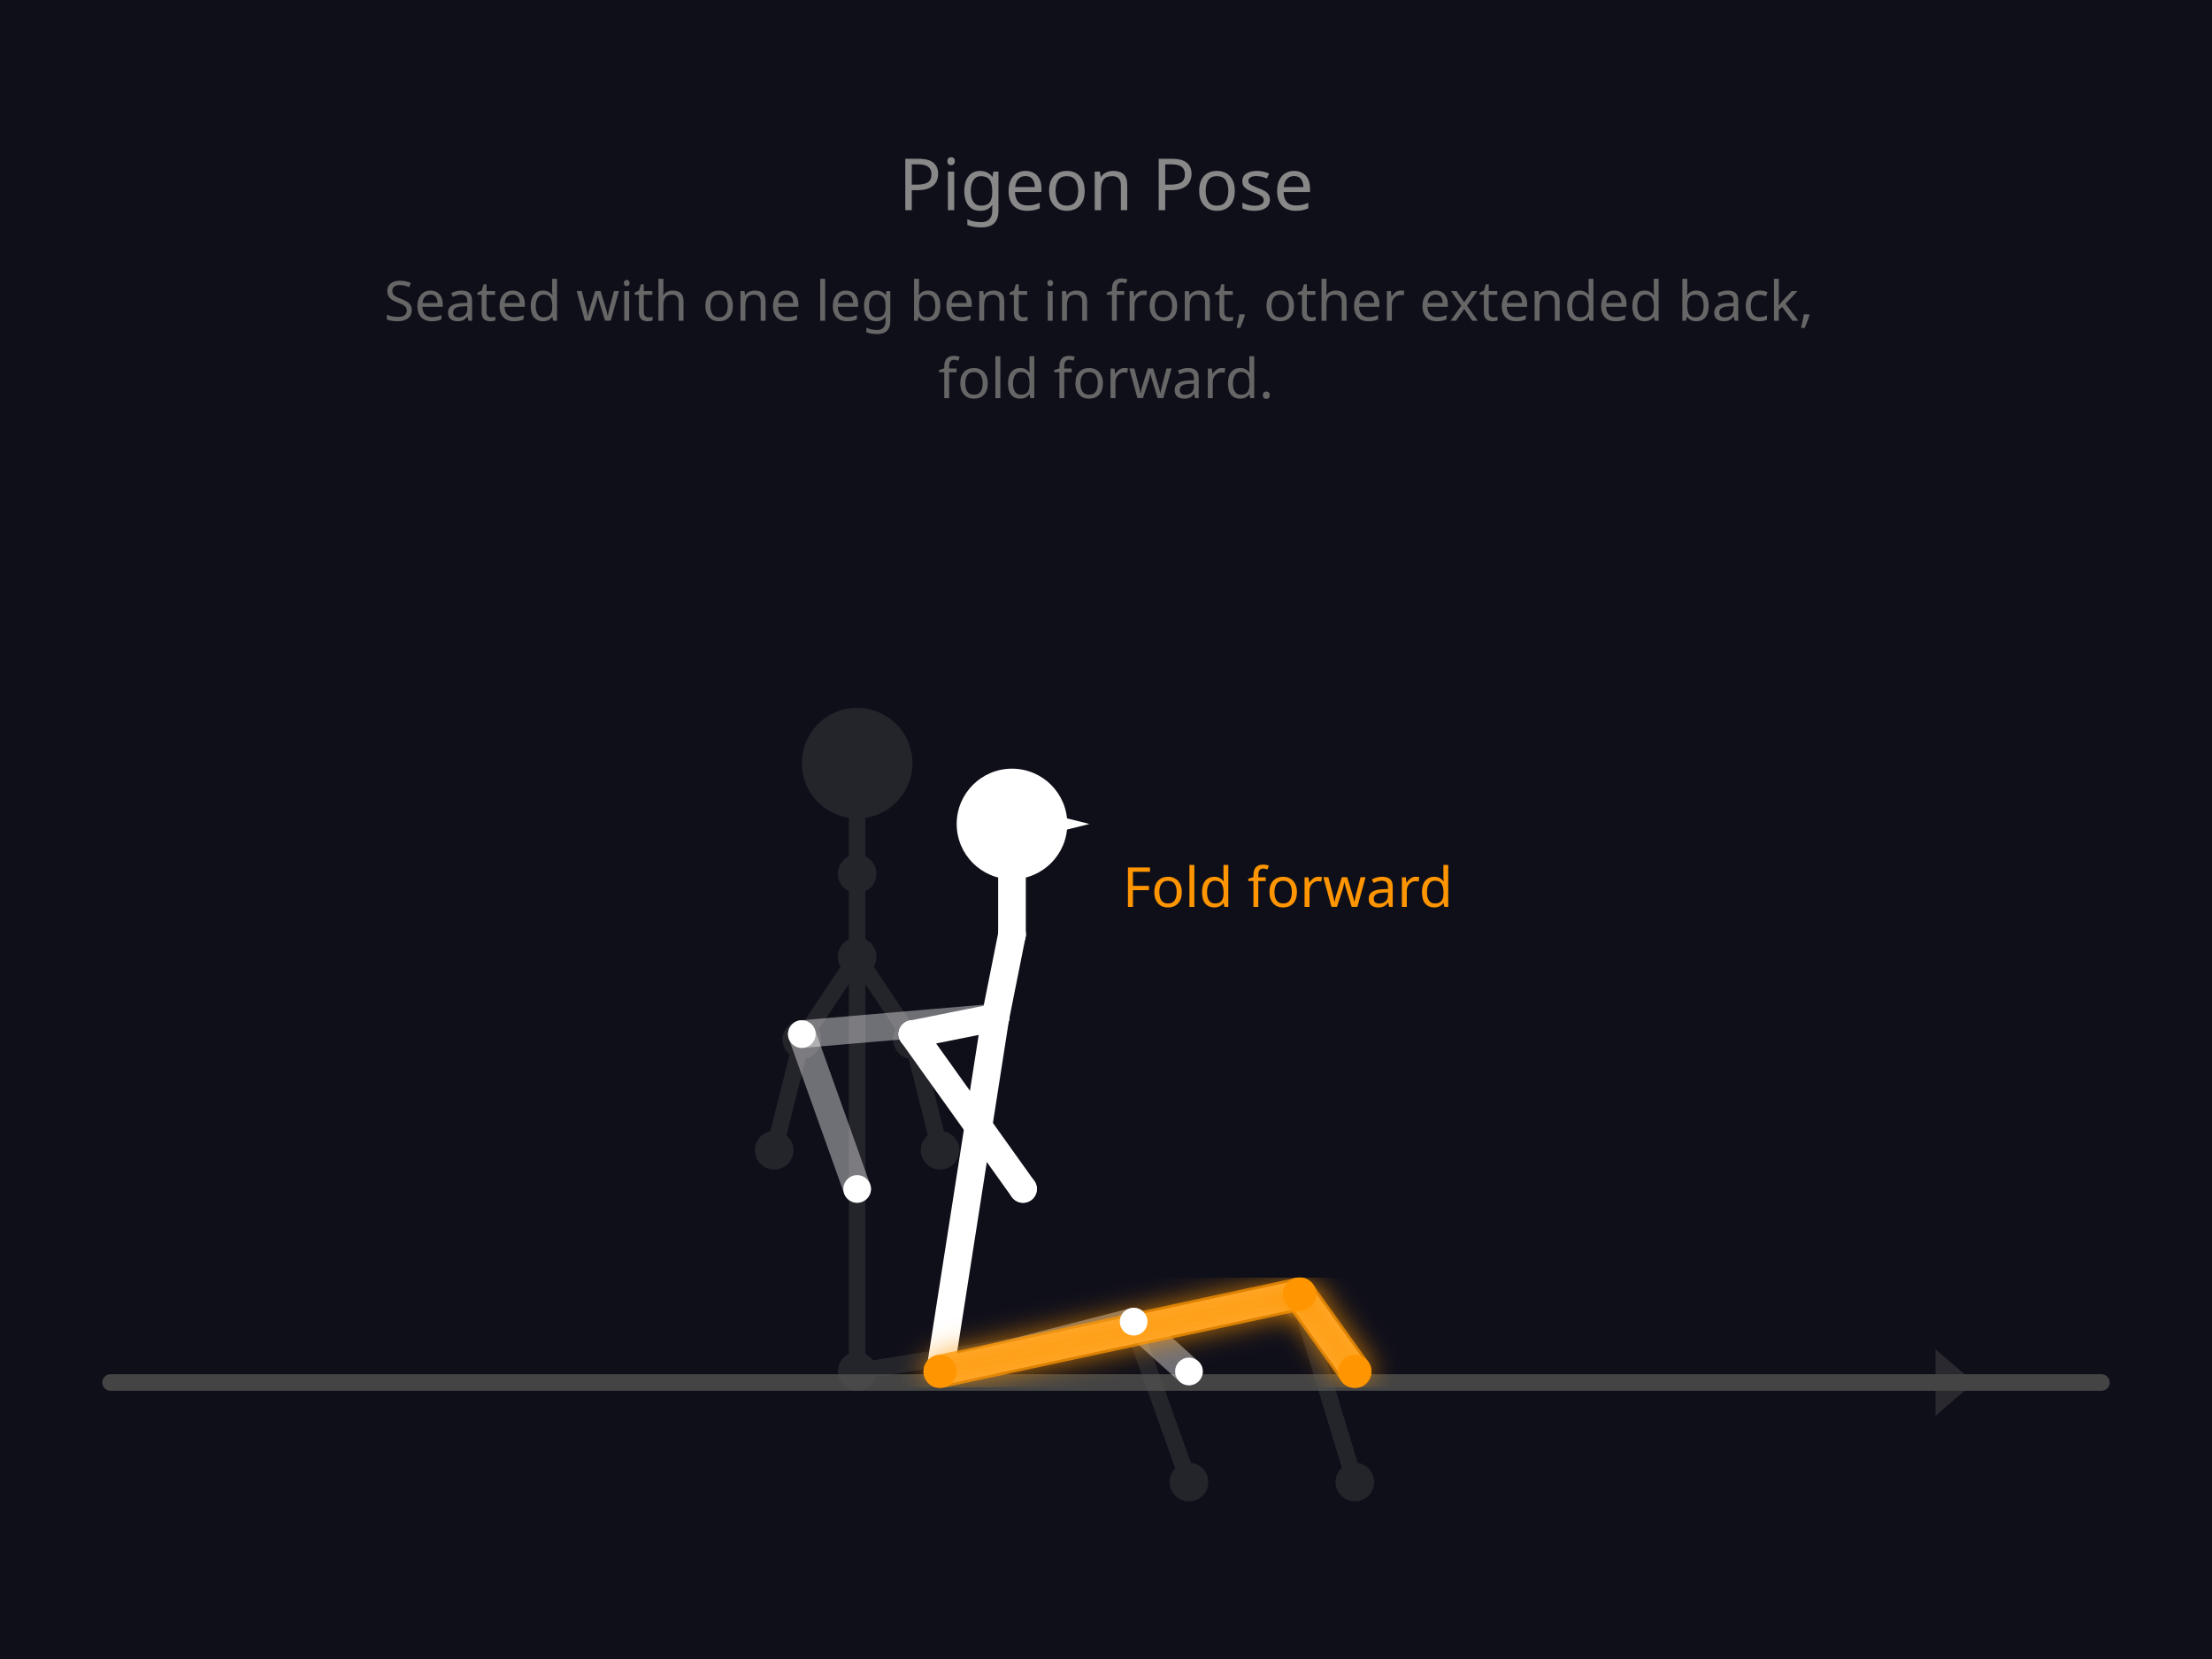
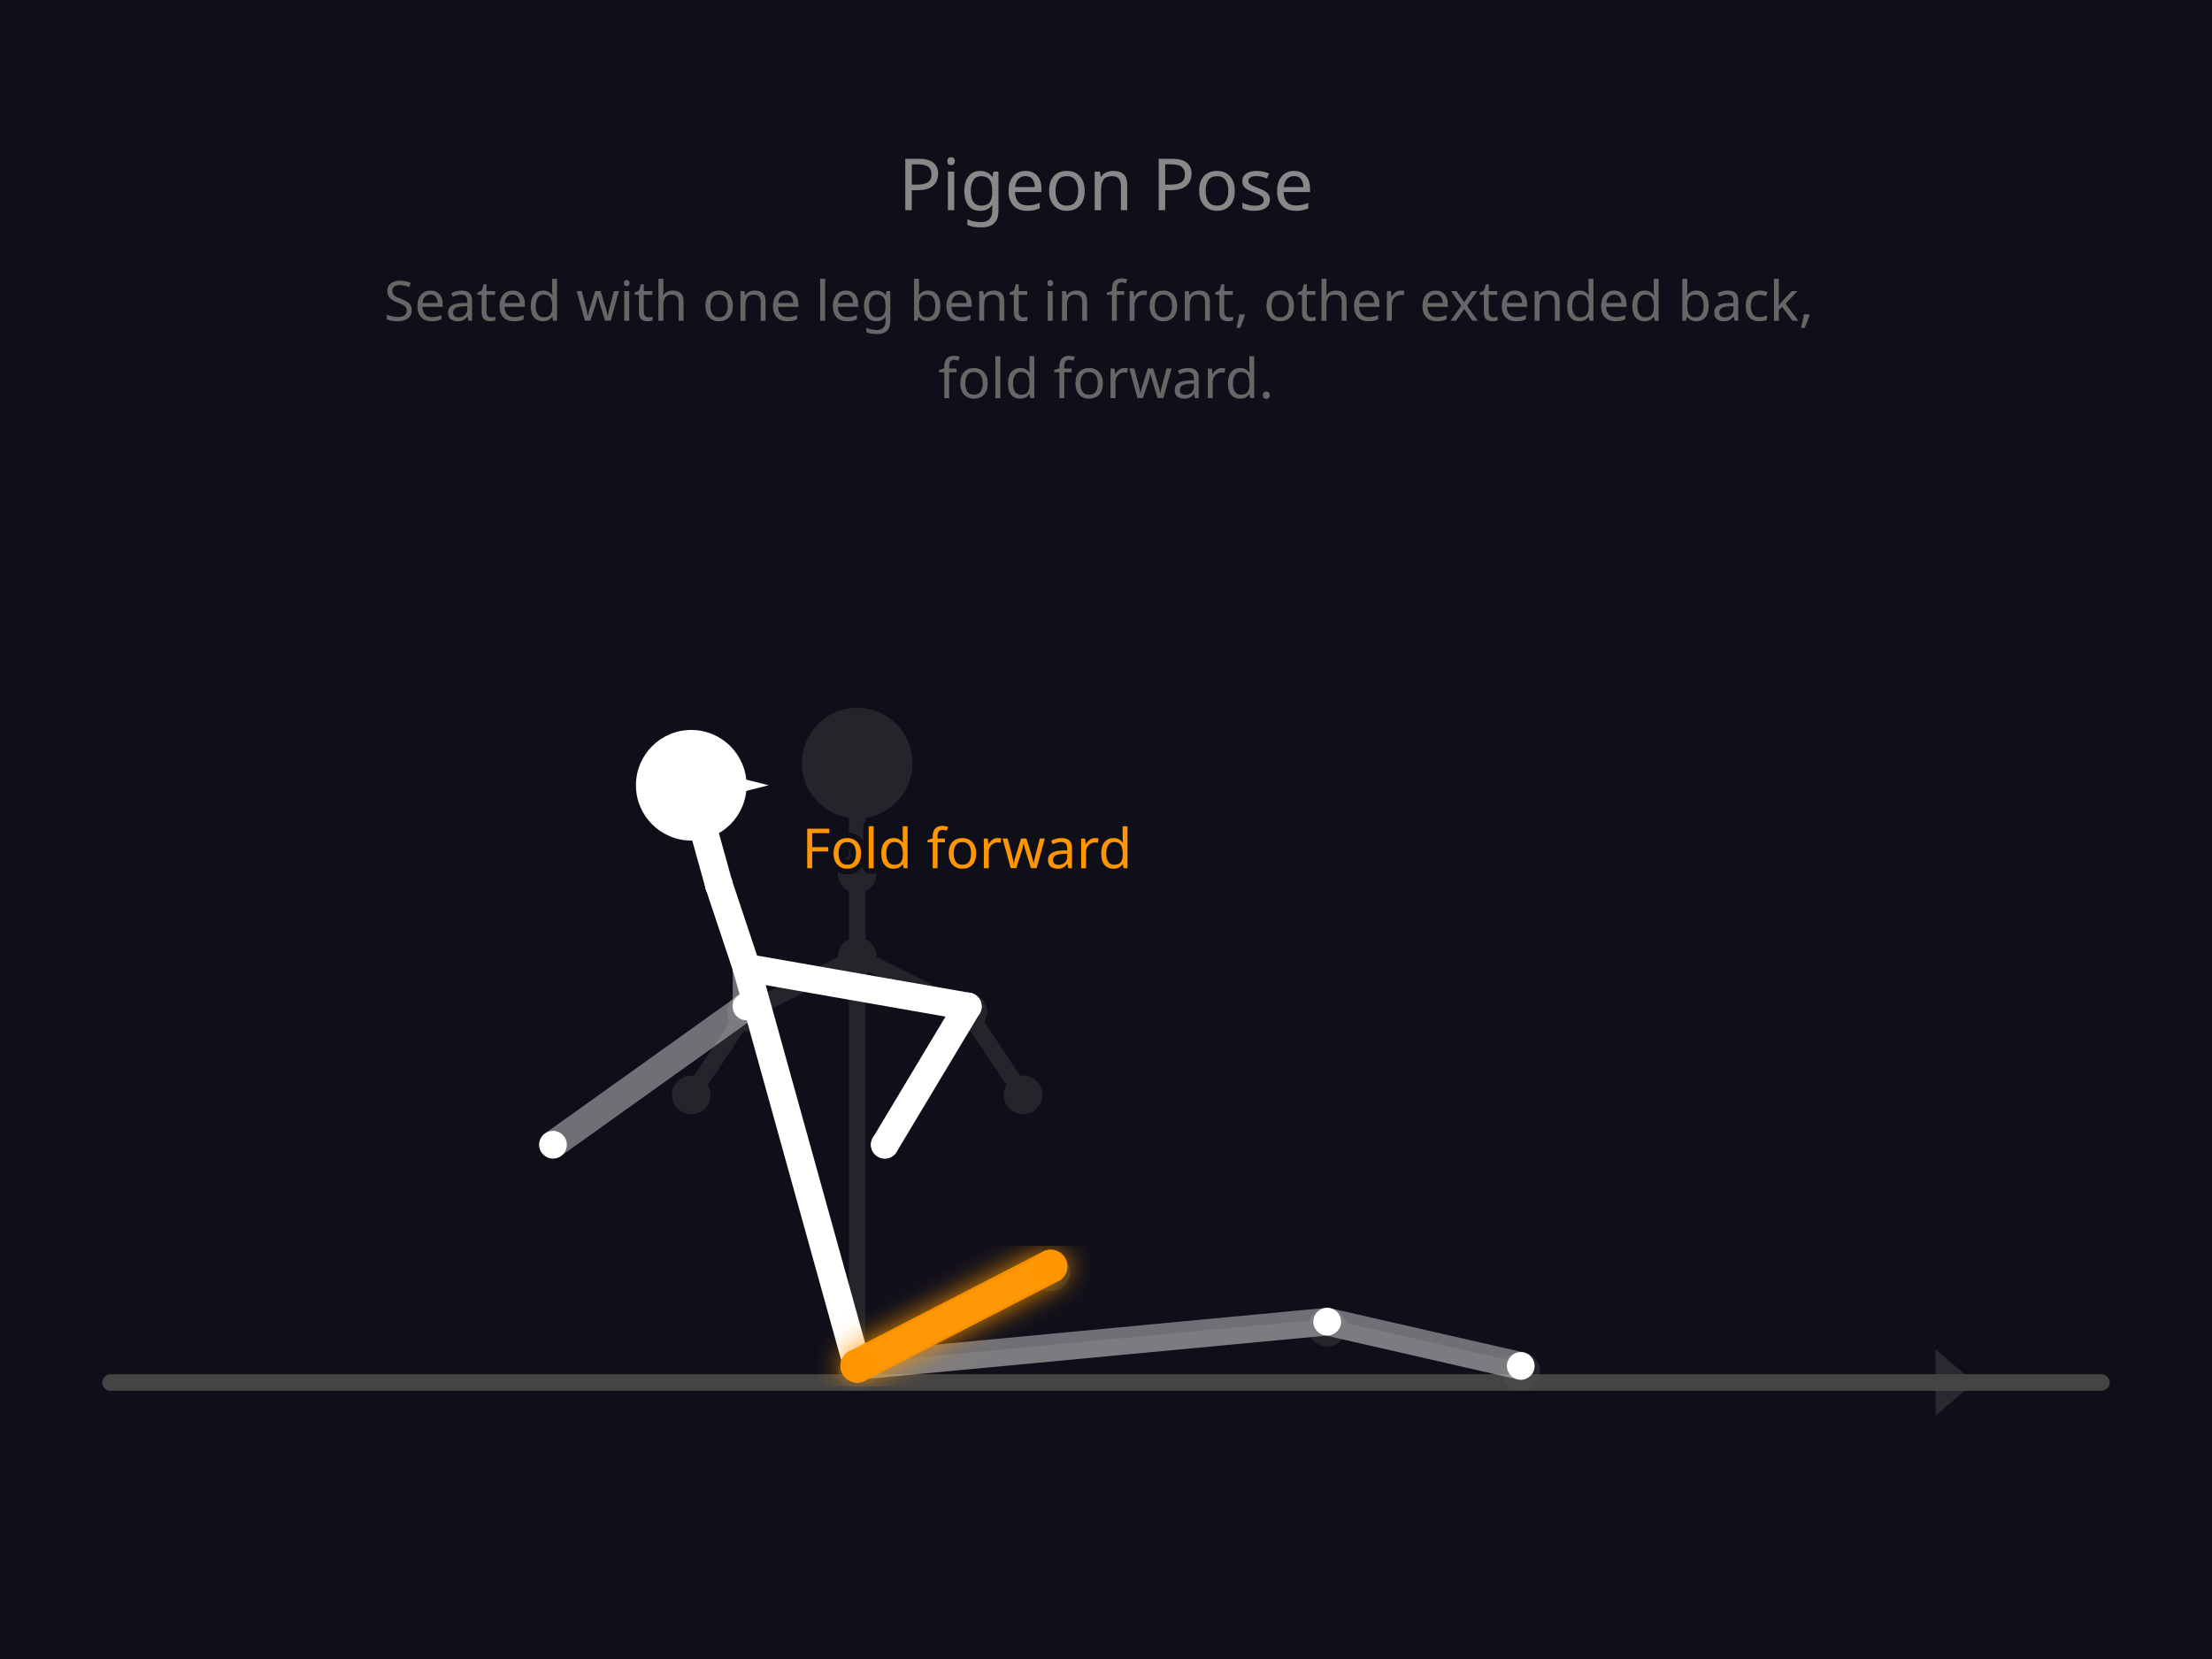
<svg xmlns="http://www.w3.org/2000/svg" viewBox="0 0 400 300">
  <defs>
    <filter id="glow" x="-20%" y="-20%" width="140%" height="140%">
      <feGaussianBlur stdDeviation="2.5" result="blur" />
      <feMerge>
        <feMergeNode in="blur" />
        <feMergeNode in="SourceGraphic" />
      </feMerge>
    </filter>
  </defs>
  <rect width="400" height="300" fill="#0f0f1a" />
  <line x1="20" y1="250" x2="380" y2="250" stroke="#444" stroke-width="3" stroke-linecap="round" />
  <polygon points="350,256 357,250 350,244" fill="#444" opacity="0.5" />
  <text x="200" y="38" fill="#888" font-size="13" font-family="sans-serif" text-anchor="middle">Pigeon Pose</text>
  <text x="200" y="58" fill="#666" font-size="10" font-family="sans-serif" text-anchor="middle">
    <tspan x="200" dy="0">Seated with one leg bent in front, other extended back,</tspan>
    <tspan x="200" dy="14">fold forward.</tspan>
  </text>
  <g stroke="#555" stroke-width="3" fill="none" stroke-linecap="round" stroke-linejoin="round" opacity="0.3">
    <circle cx="155" cy="138" r="10" fill="#555" stroke="none" />
    <line x1="155" y1="138" x2="155" y2="158" />
    <line x1="155" y1="158" x2="155" y2="173" />
    <line x1="155" y1="173" x2="155" y2="248" />
-     <line x1="155" y1="173" x2="145" y2="188" />
-     <line x1="145" y1="188" x2="140" y2="208" />
-     <line x1="155" y1="173" x2="165" y2="188" />
-     <line x1="165" y1="188" x2="170" y2="208" />
-     <line x1="155" y1="248" x2="205" y2="240" />
-     <line x1="205" y1="240" x2="215" y2="268" />
-     <line x1="155" y1="248" x2="235" y2="235" />
-     <line x1="235" y1="235" x2="245" y2="268" />
+     <line x1="155" y1="173" x2="135" y2="183" />
+     <line x1="135" y1="183" x2="125" y2="198" />
+     <line x1="155" y1="173" x2="175" y2="183" />
+     <line x1="175" y1="183" x2="185" y2="198" />
+     <line x1="155" y1="248" x2="240" y2="240" />
+     <line x1="240" y1="240" x2="275" y2="248" />
+     <line x1="155" y1="248" x2="190" y2="230" />
+     <line x1="190" y1="230" x2="155" y2="248" />
    <circle cx="155" cy="138" r="2" fill="none" />
    <circle cx="155" cy="158" r="2" fill="none" />
    <circle cx="155" cy="173" r="2" fill="none" />
    <circle cx="155" cy="248" r="2" fill="none" />
-     <circle cx="145" cy="188" r="2" fill="none" />
-     <circle cx="140" cy="208" r="2" fill="none" />
-     <circle cx="165" cy="188" r="2" fill="none" />
-     <circle cx="170" cy="208" r="2" fill="none" />
-     <circle cx="205" cy="240" r="2" fill="none" />
-     <circle cx="215" cy="268" r="2" fill="none" />
-     <circle cx="235" cy="235" r="2" fill="none" />
-     <circle cx="245" cy="268" r="2" fill="none" />
+     <circle cx="135" cy="183" r="2" fill="none" />
+     <circle cx="125" cy="198" r="2" fill="none" />
+     <circle cx="175" cy="183" r="2" fill="none" />
+     <circle cx="185" cy="198" r="2" fill="none" />
+     <circle cx="240" cy="240" r="2" fill="none" />
+     <circle cx="275" cy="248" r="2" fill="none" />
+     <circle cx="190" cy="230" r="2" fill="none" />
+     <circle cx="155" cy="248" r="2" fill="none" />
  </g>
  <g stroke="#FFF" stroke-width="5" fill="none" stroke-linecap="round" stroke-linejoin="round">
-     <circle cx="183" cy="149" r="10" fill="#FFF" stroke="none" />
-     <polygon points="189,147 197,149 189,151" fill="#FFF" stroke="none" />
-     <line x1="183" y1="149" x2="183" y2="169" />
-     <line x1="183" y1="169" x2="180" y2="184" />
-     <line x1="180" y1="184" x2="170" y2="248" />
-     <line x1="180" y1="184" x2="145" y2="187" opacity="0.4" />
-     <line x1="145" y1="187" x2="155" y2="215" opacity="0.4" />
-     <line x1="180" y1="184" x2="165" y2="187" />
-     <line x1="165" y1="187" x2="185" y2="215" />
-     <line x1="170" y1="248" x2="205" y2="239" opacity="0.4" />
-     <line x1="205" y1="239" x2="215" y2="248" opacity="0.4" />
-     <line x1="170" y1="248" x2="235" y2="234" />
-     <line x1="235" y1="234" x2="245" y2="248" />
+     <circle cx="125" cy="142" r="10" fill="#FFF" stroke="none" />
+     <polygon points="131,140 139,142 131,144" fill="#FFF" stroke="none" />
+     <line x1="125" y1="142" x2="130" y2="160" />
+     <line x1="130" y1="160" x2="135" y2="175" />
+     <line x1="135" y1="175" x2="155" y2="247" />
+     <line x1="135" y1="175" x2="135" y2="182" opacity="0.4" />
+     <line x1="135" y1="182" x2="100" y2="207" opacity="0.4" />
+     <line x1="135" y1="175" x2="175" y2="182" />
+     <line x1="175" y1="182" x2="160" y2="207" />
+     <line x1="155" y1="247" x2="240" y2="239" opacity="0.4" />
+     <line x1="240" y1="239" x2="275" y2="247" opacity="0.4" />
+     <line x1="155" y1="247" x2="190" y2="229" />
+     <line x1="190" y1="229" x2="155" y2="247" />
    <g filter="url(#glow)">
-       <line x1="170" y1="248" x2="235" y2="234" stroke="#FF9500" stroke-width="6" opacity="0.75" />
-       <line x1="235" y1="234" x2="245" y2="248" stroke="#FF9500" stroke-width="6" opacity="0.75" />
+       <line x1="155" y1="247" x2="190" y2="229" stroke="#FF9500" stroke-width="6" opacity="0.75" />
+       <line x1="190" y1="229" x2="155" y2="247" stroke="#FF9500" stroke-width="6" opacity="0.75" />
    </g>
-     <circle cx="183" cy="149" r="2.5" fill="#FFF" stroke="none" />
-     <circle cx="183" cy="169" r="2.5" fill="#FFF" stroke="none" />
-     <circle cx="180" cy="184" r="2.5" fill="#FFF" stroke="none" />
-     <circle cx="170" cy="248" r="3" fill="#FF9500" stroke="none" />
-     <circle cx="145" cy="187" r="2.5" fill="#FFF" stroke="none" />
-     <circle cx="155" cy="215" r="2.5" fill="#FFF" stroke="none" />
-     <circle cx="165" cy="187" r="2.5" fill="#FFF" stroke="none" />
-     <circle cx="185" cy="215" r="2.5" fill="#FFF" stroke="none" />
-     <circle cx="205" cy="239" r="2.5" fill="#FFF" stroke="none" />
-     <circle cx="215" cy="248" r="2.5" fill="#FFF" stroke="none" />
-     <circle cx="235" cy="234" r="3" fill="#FF9500" stroke="none" />
-     <circle cx="245" cy="248" r="3" fill="#FF9500" stroke="none" />
+     <circle cx="125" cy="142" r="2.5" fill="#FFF" stroke="none" />
+     <circle cx="130" cy="160" r="2.5" fill="#FFF" stroke="none" />
+     <circle cx="135" cy="175" r="2.5" fill="#FFF" stroke="none" />
+     <circle cx="155" cy="247" r="3" fill="#FF9500" stroke="none" />
+     <circle cx="135" cy="182" r="2.5" fill="#FFF" stroke="none" />
+     <circle cx="100" cy="207" r="2.5" fill="#FFF" stroke="none" />
+     <circle cx="175" cy="182" r="2.5" fill="#FFF" stroke="none" />
+     <circle cx="160" cy="207" r="2.5" fill="#FFF" stroke="none" />
+     <circle cx="240" cy="239" r="2.5" fill="#FFF" stroke="none" />
+     <circle cx="275" cy="247" r="2.5" fill="#FFF" stroke="none" />
+     <circle cx="190" cy="229" r="3" fill="#FF9500" stroke="none" />
+     <circle cx="155" cy="247" r="3" fill="#FF9500" stroke="none" />
  </g>
-   <text x="203" y="164" fill="#FF9500" font-size="10" font-family="sans-serif" paint-order="stroke" stroke="#0f0f1a" stroke-width="2" stroke-linecap="round" stroke-linejoin="round">Fold forward</text>
+   <text x="145" y="157" fill="#FF9500" font-size="10" font-family="sans-serif" paint-order="stroke" stroke="#0f0f1a" stroke-width="2" stroke-linecap="round" stroke-linejoin="round">Fold forward</text>
</svg>
